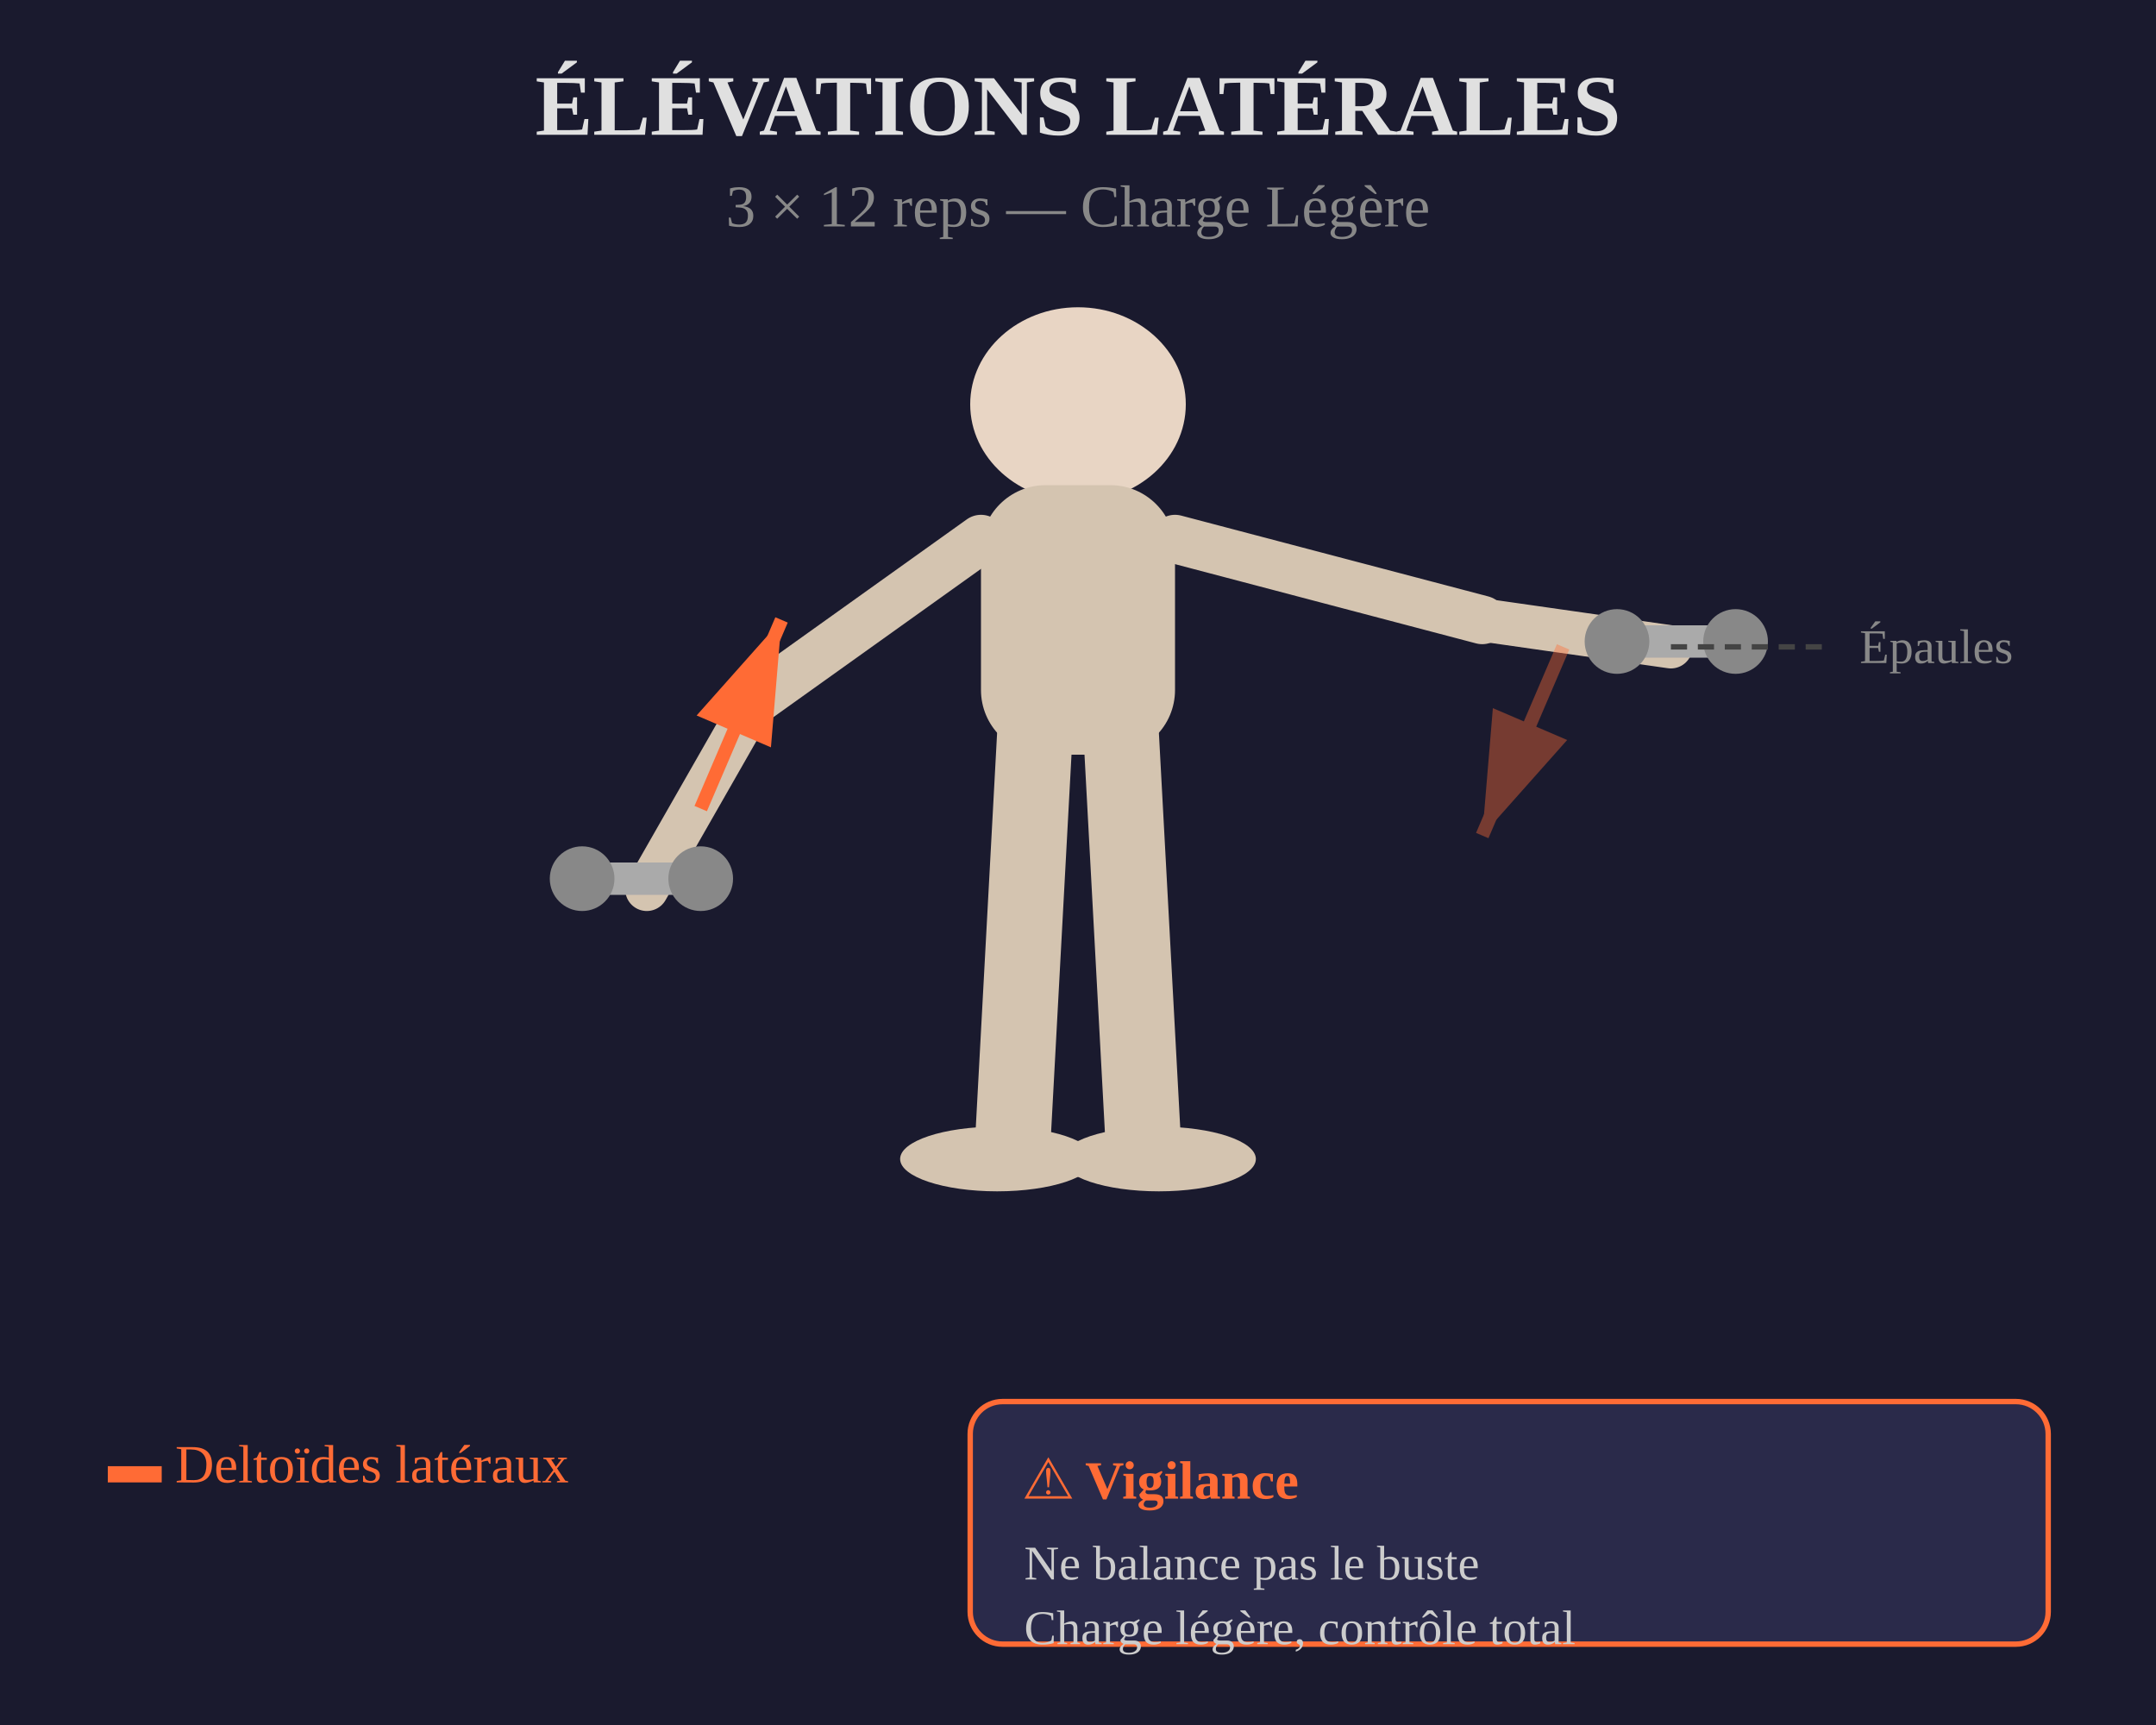
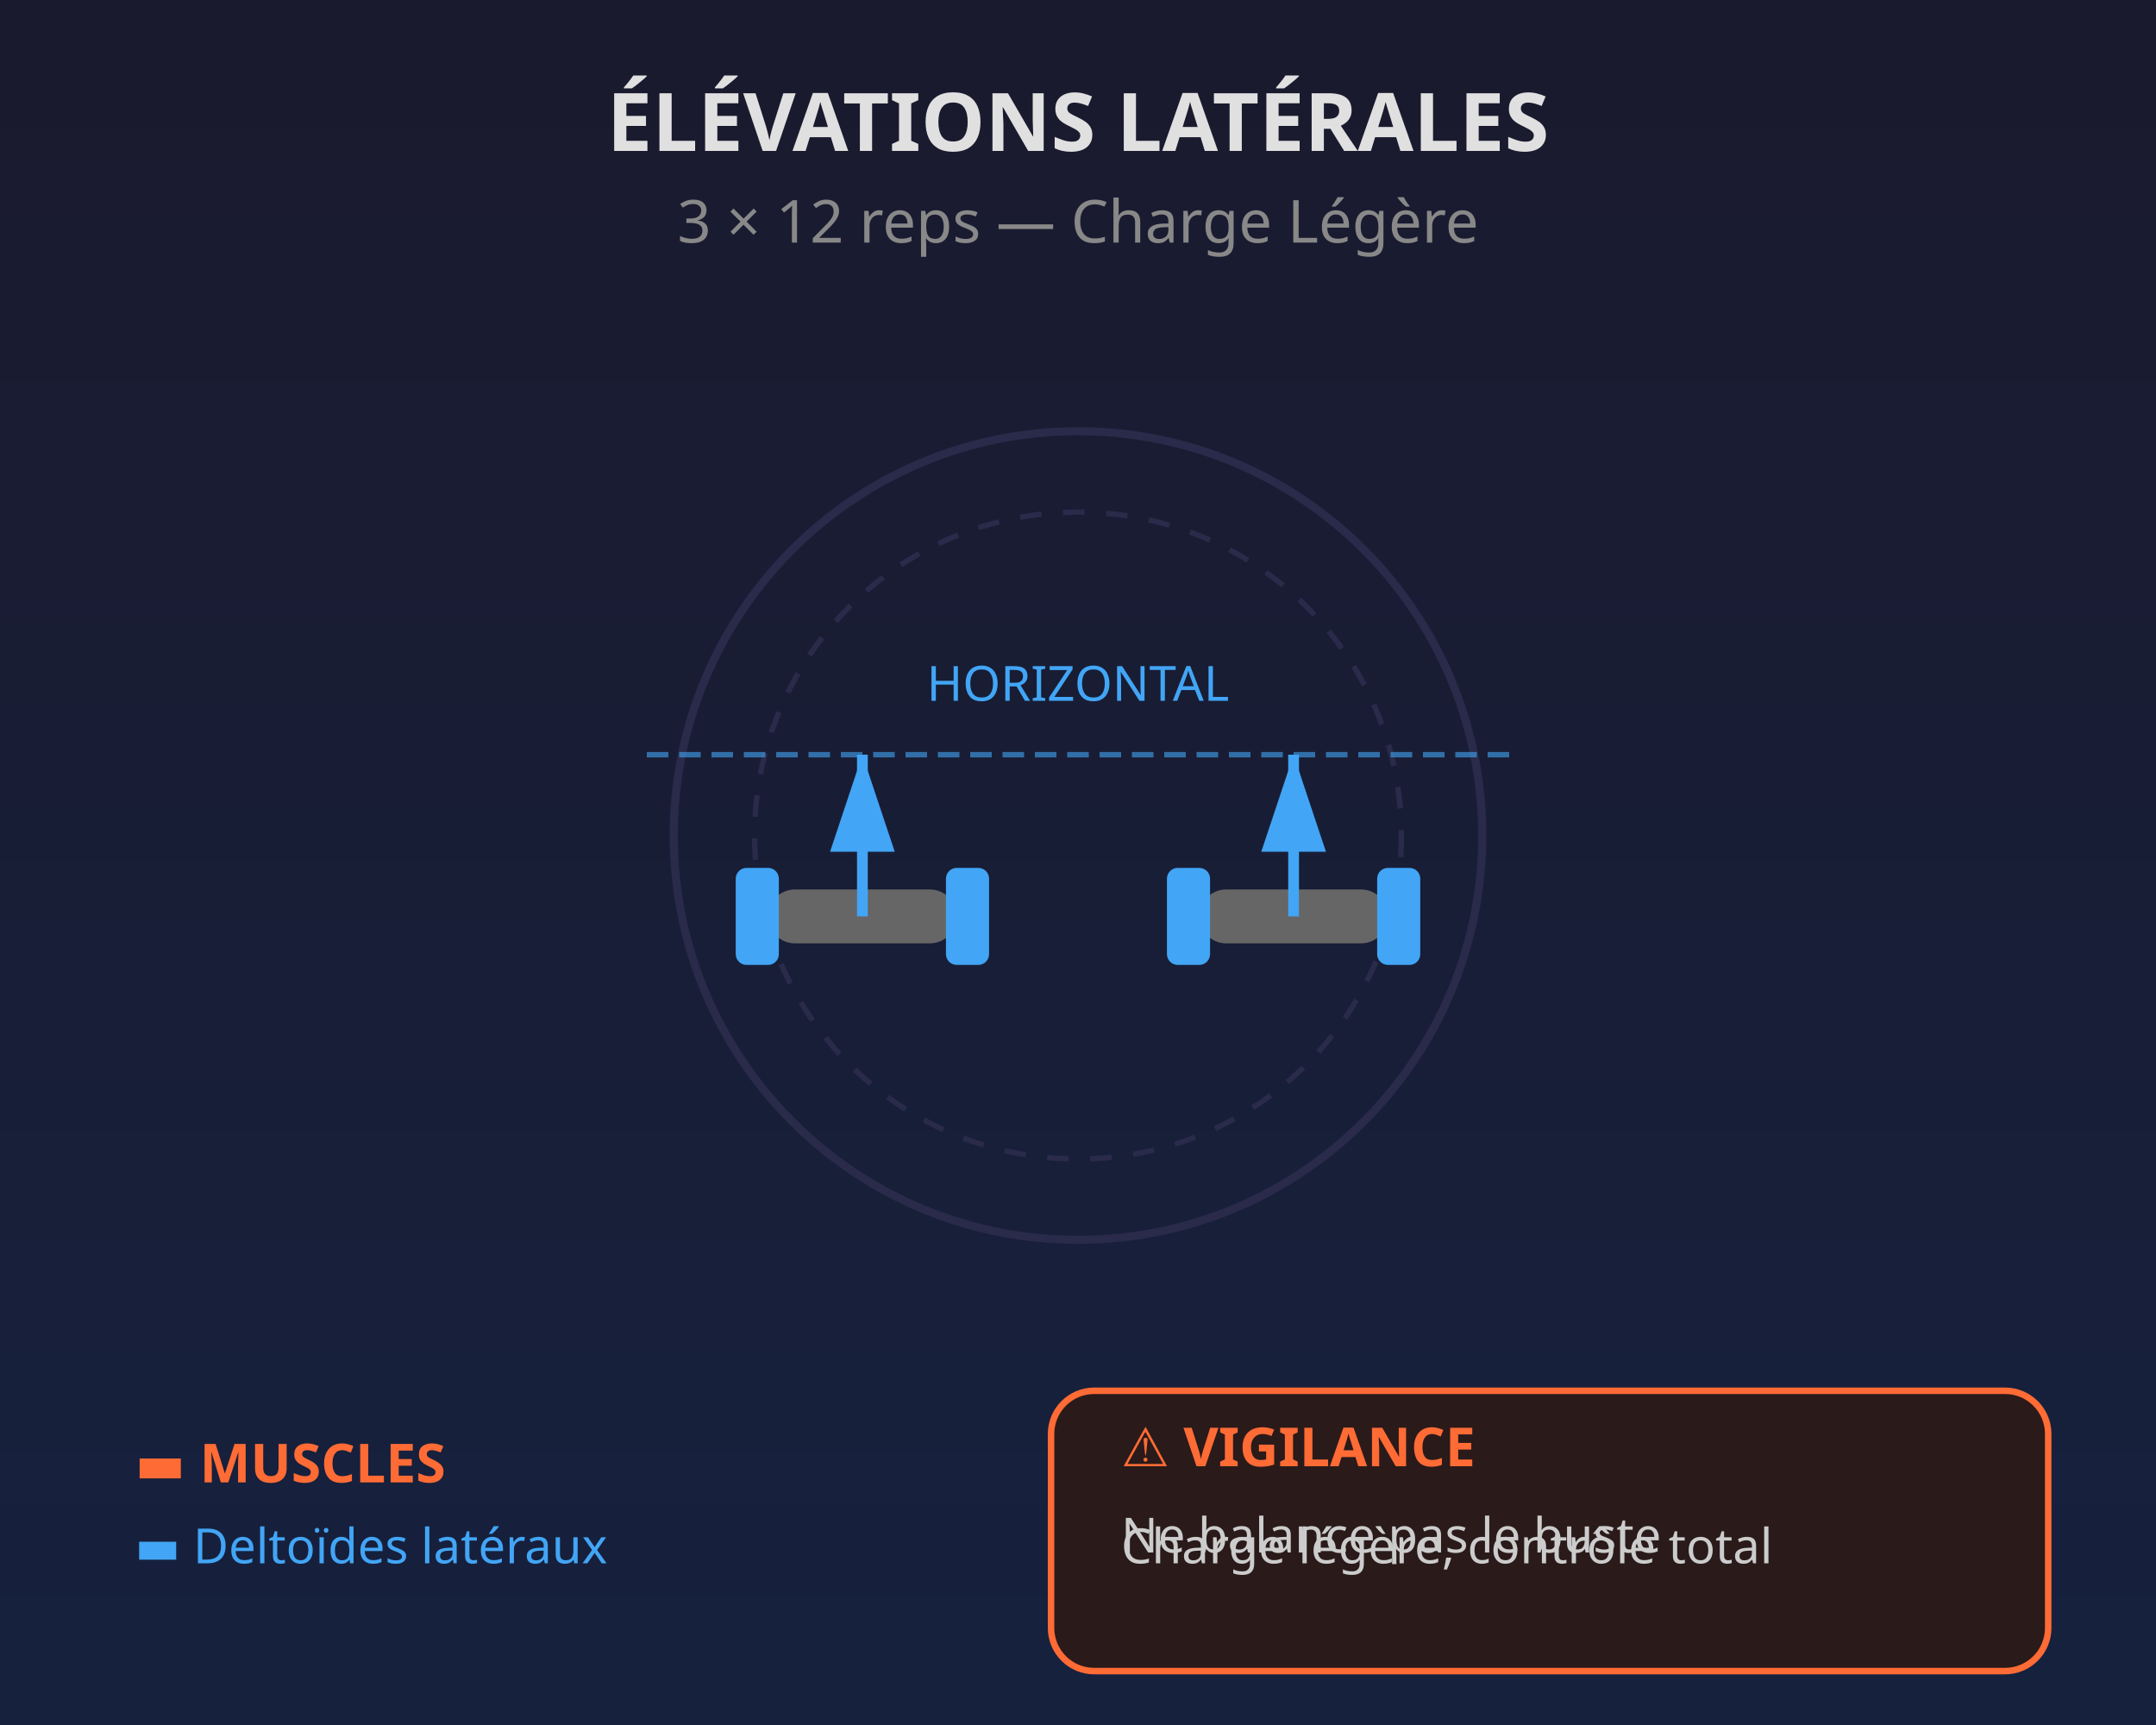
<svg xmlns="http://www.w3.org/2000/svg" viewBox="0 0 400 320" width="400" height="320">
  <defs>
+     <linearGradient id="bgGrad" x1="0" y1="0" x2="0" y2="1">
+       <stop offset="0%" stop-color="#1A1A2E" />
+       <stop offset="100%" stop-color="#16213E" />
+     </linearGradient>
+     <filter id="glow" x="-20%" y="-20%" width="140%" height="140%">
+       <feGaussianBlur stdDeviation="2.5" result="blur" />
+       <feMerge>
+         <feMergeNode in="blur" />
+         <feMergeNode in="SourceGraphic" />
+       </feMerge>
+     </filter>
    <marker id="arrow" markerWidth="10" markerHeight="10" refX="9" refY="3" orient="auto">
-       <path d="M0,0 L0,6 L9,3 z" fill="#FF6B35" />
+       <path d="M0,0 L0,6 L9,3 z" fill="#42A5F5" />
    </marker>
  </defs>
-   <rect width="400" height="320" fill="#1A1A2E" />
-   <text x="200" y="25" text-anchor="middle" fill="#E0E0E0" font-size="16" font-weight="bold">ÉLÉVATIONS LATÉRALES</text>
-   <text x="200" y="42" text-anchor="middle" fill="#888" font-size="11">3 × 12 reps — Charge Légère</text>
-   <ellipse cx="200" cy="75" rx="20" ry="18" fill="#E8D5C4" />
-   <rect x="182" y="90" width="36" height="50" rx="12" fill="#D4C4B0" />
-   <line x1="192" y1="136" x2="188" y2="210" stroke="#D4C4B0" stroke-width="14" stroke-linecap="round" />
-   <line x1="208" y1="136" x2="212" y2="210" stroke="#D4C4B0" stroke-width="14" stroke-linecap="round" />
-   <ellipse cx="185" cy="215" rx="18" ry="6" fill="#D4C4B0" />
-   <ellipse cx="215" cy="215" rx="18" ry="6" fill="#D4C4B0" />
-   <line x1="182" y1="100" x2="140" y2="130" stroke="#D4C4B0" stroke-width="9" stroke-linecap="round" />
-   <line x1="140" y1="130" x2="120" y2="165" stroke="#D4C4B0" stroke-width="8" stroke-linecap="round" />
-   <rect x="108" y="160" width="22" height="6" rx="2" fill="#AAA" />
-   <circle cx="108" cy="163" r="6" fill="#888" />
-   <circle cx="130" cy="163" r="6" fill="#888" />
-   <line x1="218" y1="100" x2="275" y2="115" stroke="#D4C4B0" stroke-width="9" stroke-linecap="round" />
-   <line x1="275" y1="115" x2="310" y2="120" stroke="#D4C4B0" stroke-width="8" stroke-linecap="round" />
-   <rect x="300" y="116" width="22" height="6" rx="2" fill="#AAA" />
-   <circle cx="300" cy="119" r="6" fill="#888" />
-   <circle cx="322" cy="119" r="6" fill="#888" />
-   <line x1="130" y1="150" x2="145" y2="115" stroke="#FF6B35" stroke-width="2.5" marker-end="url(#arrow)" />
-   <line x1="290" y1="120" x2="275" y2="155" stroke="#FF6B35" stroke-width="2.5" marker-end="url(#arrow)" opacity="0.4" />
-   <line x1="310" y1="120" x2="340" y2="120" stroke="#444" stroke-width="1" stroke-dasharray="3,2" />
-   <text x="345" y="123" fill="#888" font-size="9">Épaules</text>
-   <text x="20" y="275" fill="#FF6B35" font-size="10">▬ Deltoïdes latéraux</text>
-   <rect x="180" y="260" width="200" height="45" rx="6" fill="#2A2A4A" stroke="#FF6B35" stroke-width="1" />
-   <text x="190" y="278" fill="#FF6B35" font-size="10" font-weight="bold">⚠ Vigilance</text>
-   <text x="190" y="293" fill="#CCC" font-size="9">Ne balance pas le buste</text>
-   <text x="190" y="305" fill="#CCC" font-size="9">Charge légère, contrôle total</text>
+   <rect width="400" height="320" fill="url(#bgGrad)" />
+   <text x="200" y="28" text-anchor="middle" fill="#E0E0E0" font-size="15" font-weight="bold" font-family="sans-serif">ÉLÉVATIONS LATÉRALES</text>
+   <text x="200" y="45" text-anchor="middle" fill="#888" font-size="11" font-family="sans-serif">3 × 12 reps — Charge Légère</text>
+   <circle cx="200" cy="155" r="75" fill="none" stroke="#2A2A4A" stroke-width="1.5" />
+   <circle cx="200" cy="155" r="60" fill="none" stroke="#2A2A4A" stroke-width="1" stroke-dasharray="4 4" />
+   <rect x="142.5" y="165.0" width="35" height="10" rx="5.0" fill="#666" />
+   <rect x="136.5" y="161.0" width="8" height="18" rx="2" fill="#42A5F5" />
+   <rect x="175.5" y="161.0" width="8" height="18" rx="2" fill="#42A5F5" />
+   <rect x="222.5" y="165.0" width="35" height="10" rx="5.0" fill="#666" />
+   <rect x="216.5" y="161.0" width="8" height="18" rx="2" fill="#42A5F5" />
+   <rect x="255.5" y="161.0" width="8" height="18" rx="2" fill="#42A5F5" />
+   <line x1="160" y1="170" x2="160" y2="140" stroke="#42A5F5" stroke-width="2" marker-end="url(#arrow)" />
+   <line x1="240" y1="170" x2="240" y2="140" stroke="#42A5F5" stroke-width="2" marker-end="url(#arrow)" />
+   <line x1="120" y1="140" x2="280" y2="140" stroke="#42A5F5" stroke-width="1" stroke-dasharray="4 2" opacity="0.6" />
+   <text x="200" y="130" text-anchor="middle" fill="#42A5F5" font-size="9" font-family="sans-serif">HORIZONTAL</text>
+   <text x="25" y="275" fill="#FF6B35" font-size="10" font-weight="bold" font-family="sans-serif">▬ MUSCLES</text>
+   <text x="25" y="290" fill="#42A5F5" font-size="9" font-family="sans-serif">▬ Deltoïdes latéraux</text>
+   <rect x="195" y="258" width="185" height="52" rx="8" fill="#2A1A1A" stroke="#FF6B35" stroke-width="1.2" />
+   <text x="208" y="272" fill="#FF6B35" font-size="10" font-weight="bold" font-family="sans-serif">⚠ VIGILANCE</text>
+   <text x="208" y="288" fill="#CCC" font-size="9" font-family="sans-serif">Ne balance pas le buste</text>
+   <text x="208" y="290" fill="#CCC" font-size="9" font-family="sans-serif">Charge légère, contrôle total</text>
</svg>
